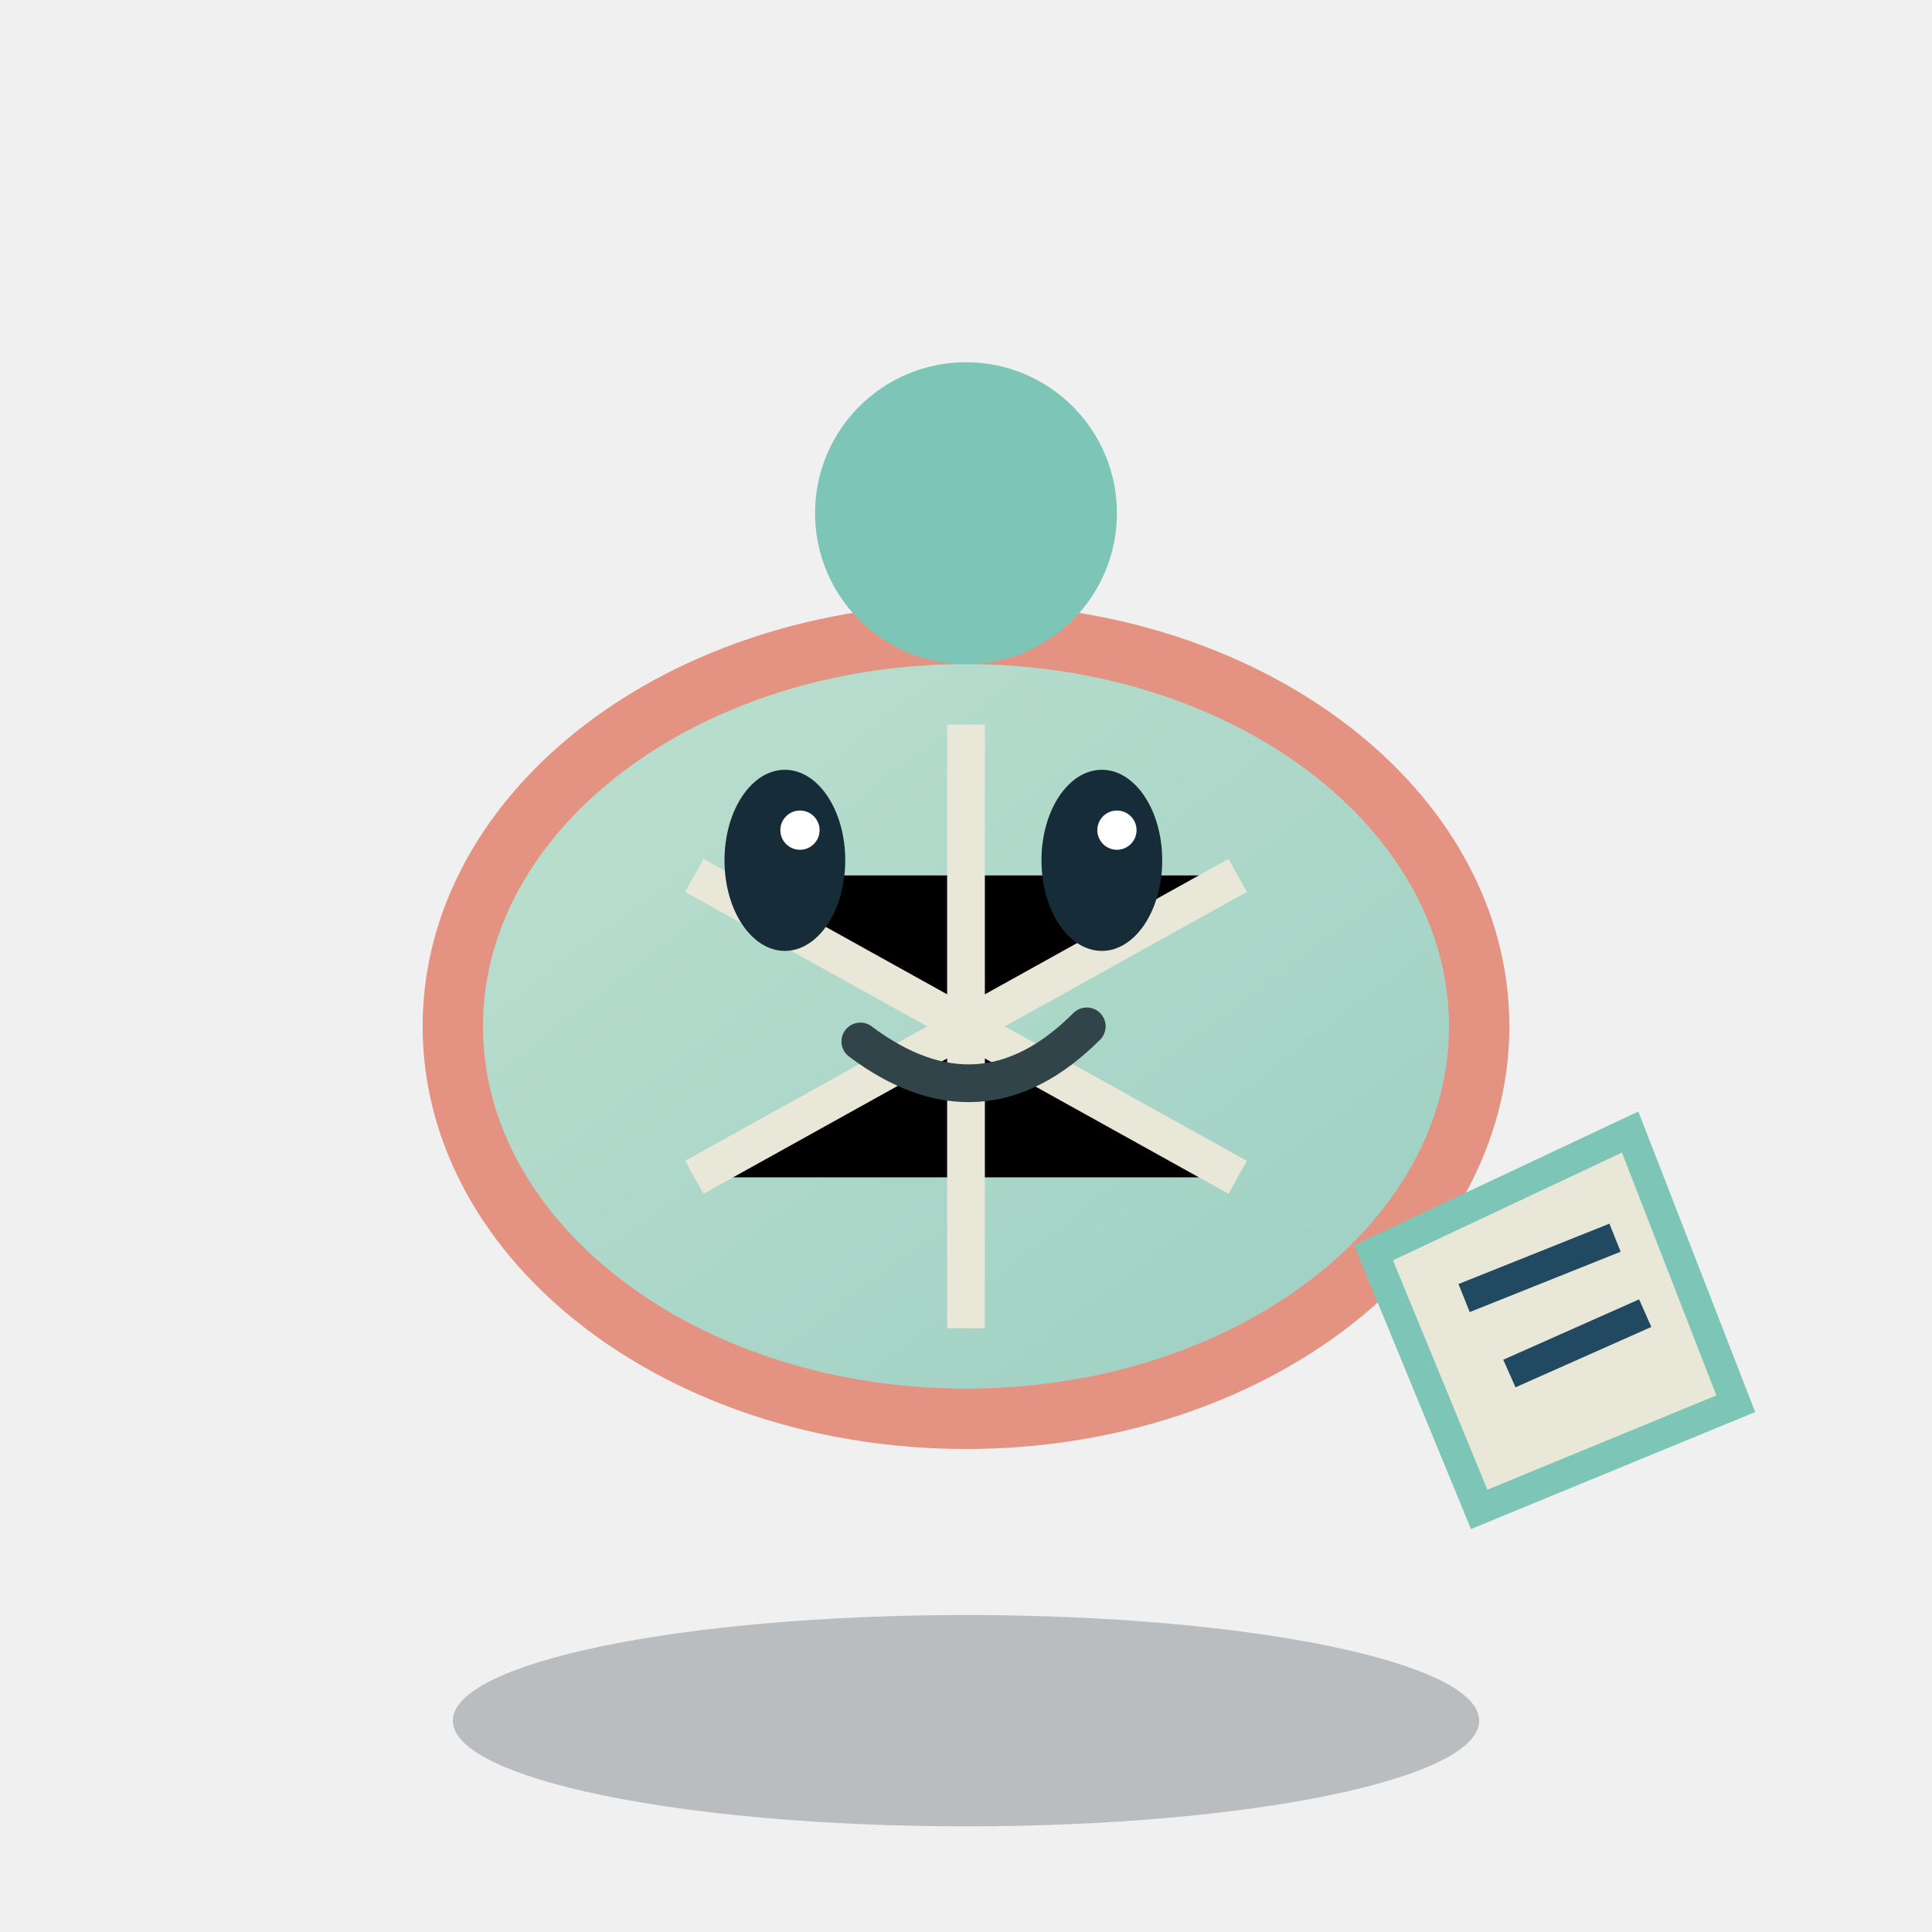
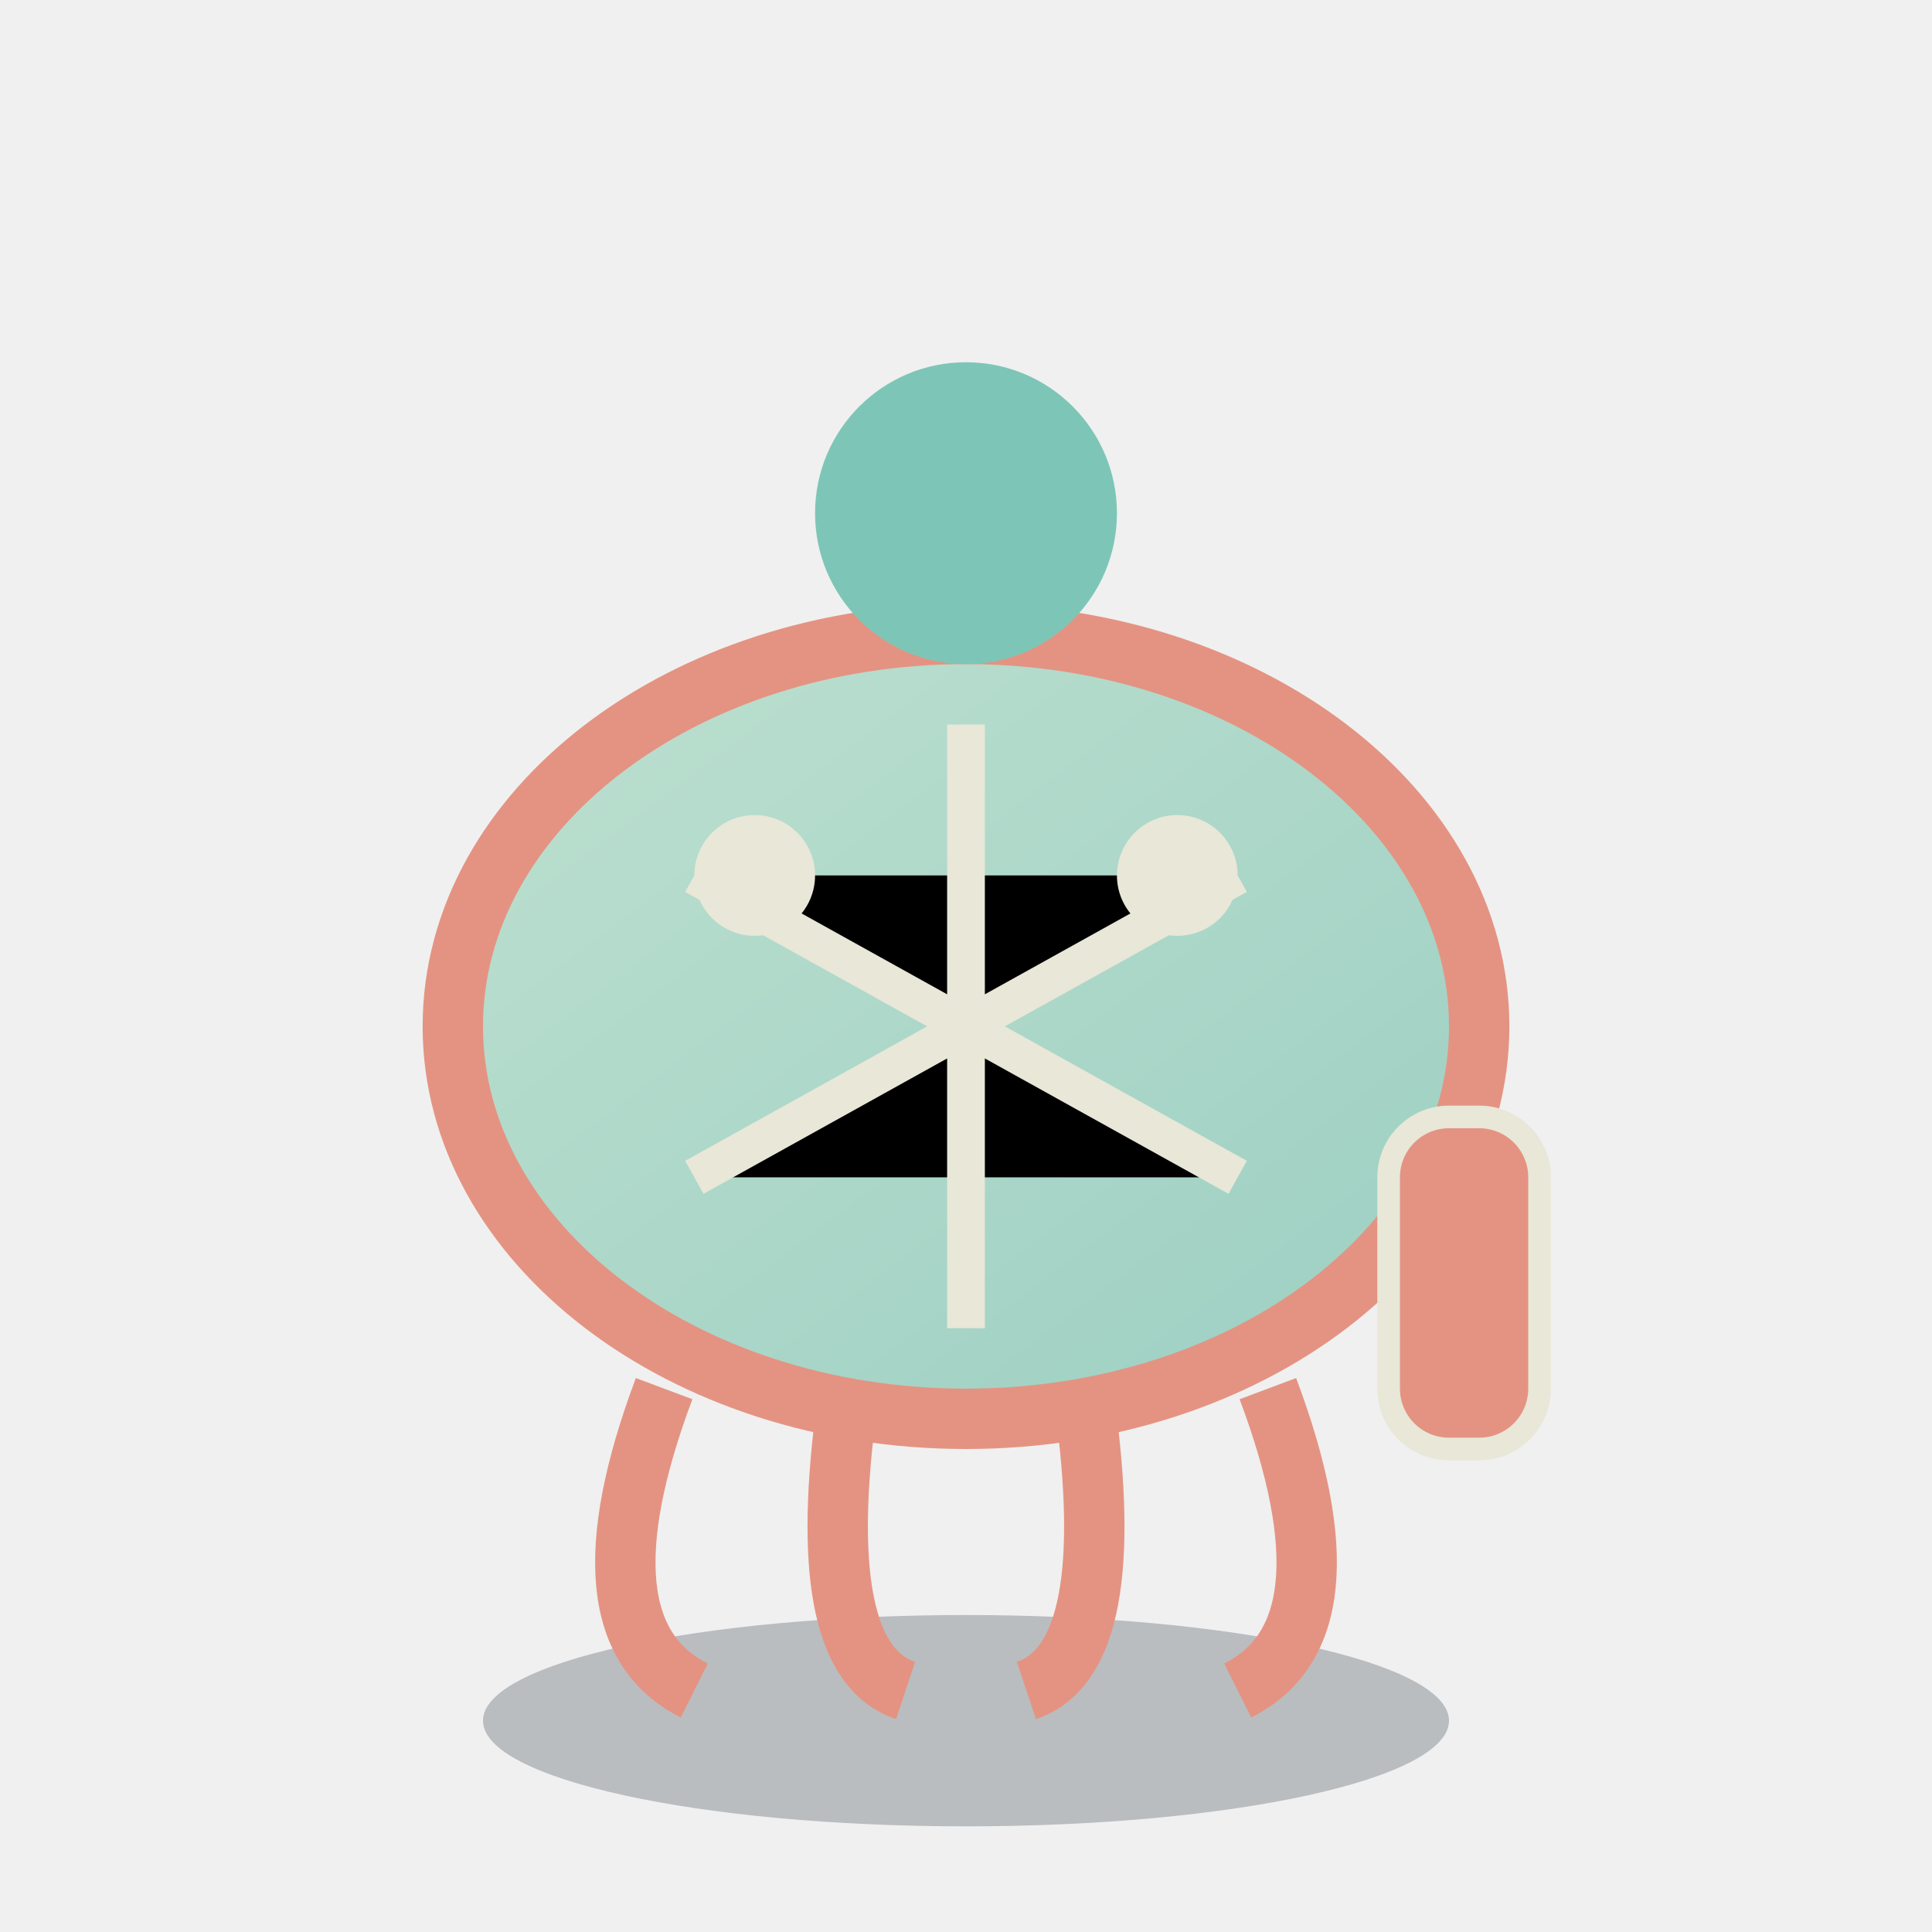
<svg xmlns="http://www.w3.org/2000/svg" width="128" height="128" viewBox="0 0 128 128">
  <defs>
    <linearGradient id="body5" x1="0" y1="0" x2="1" y2="1">
      <stop offset="0" stop-color="#bee0d0" />
      <stop offset="1" stop-color="#9bcfc2" />
    </linearGradient>
  </defs>
-   <ellipse cx="64" cy="114" rx="34" ry="7" fill="#091726" opacity=".24" />
+   <ellipse cx="64" cy="114" rx="32" ry="7" fill="#091726" opacity=".24" />
+   <path d="M44 92q-6 16 2 20M56 94q-2 16 4 18M72 94q2 16-4 18M84 92q6 16-2 20" fill="none" stroke="#E49382" stroke-width="4" />
  <g id="shape-5">
    <ellipse cx="64" cy="68" rx="34" ry="26" fill="url(#body5)" stroke="#E49382" stroke-width="4" />
    <path d="M64 48v40M46 58l18 10 18-10M46 78l18-10 18 10" stroke="#E8E7D8" stroke-width="2.5" />
    <circle cx="64" cy="34" r="10" fill="#7DC6B7" />
  </g>
-   <ellipse cx="52" cy="57" rx="4" ry="6" fill="#172c39" />
-   <ellipse cx="73" cy="57" rx="4" ry="6" fill="#172c39" />
-   <circle cx="53" cy="55" r="1.3" fill="#fff" />
-   <circle cx="74" cy="55" r="1.3" fill="#fff" />
-   <path d="M57 69q8 6 15-1" fill="none" stroke="#31444a" stroke-width="2.5" stroke-linecap="round" />
-   <path d="M91 83l17-8 7 18-17 7z" fill="#E8E7D8" stroke="#7DC6B7" stroke-width="2" />
-   <path d="M97 86l10-4m-7 9 9-4" stroke="#214A62" stroke-width="2" />
+   <circle cx="50" cy="58" r="4" fill="#E8E7D8" />
+   <circle cx="78" cy="58" r="4" fill="#E8E7D8" />
+   <rect x="92" y="74" width="10" height="22" rx="4" fill="#E49382" stroke="#E8E7D8" stroke-width="1.5" />
</svg>
